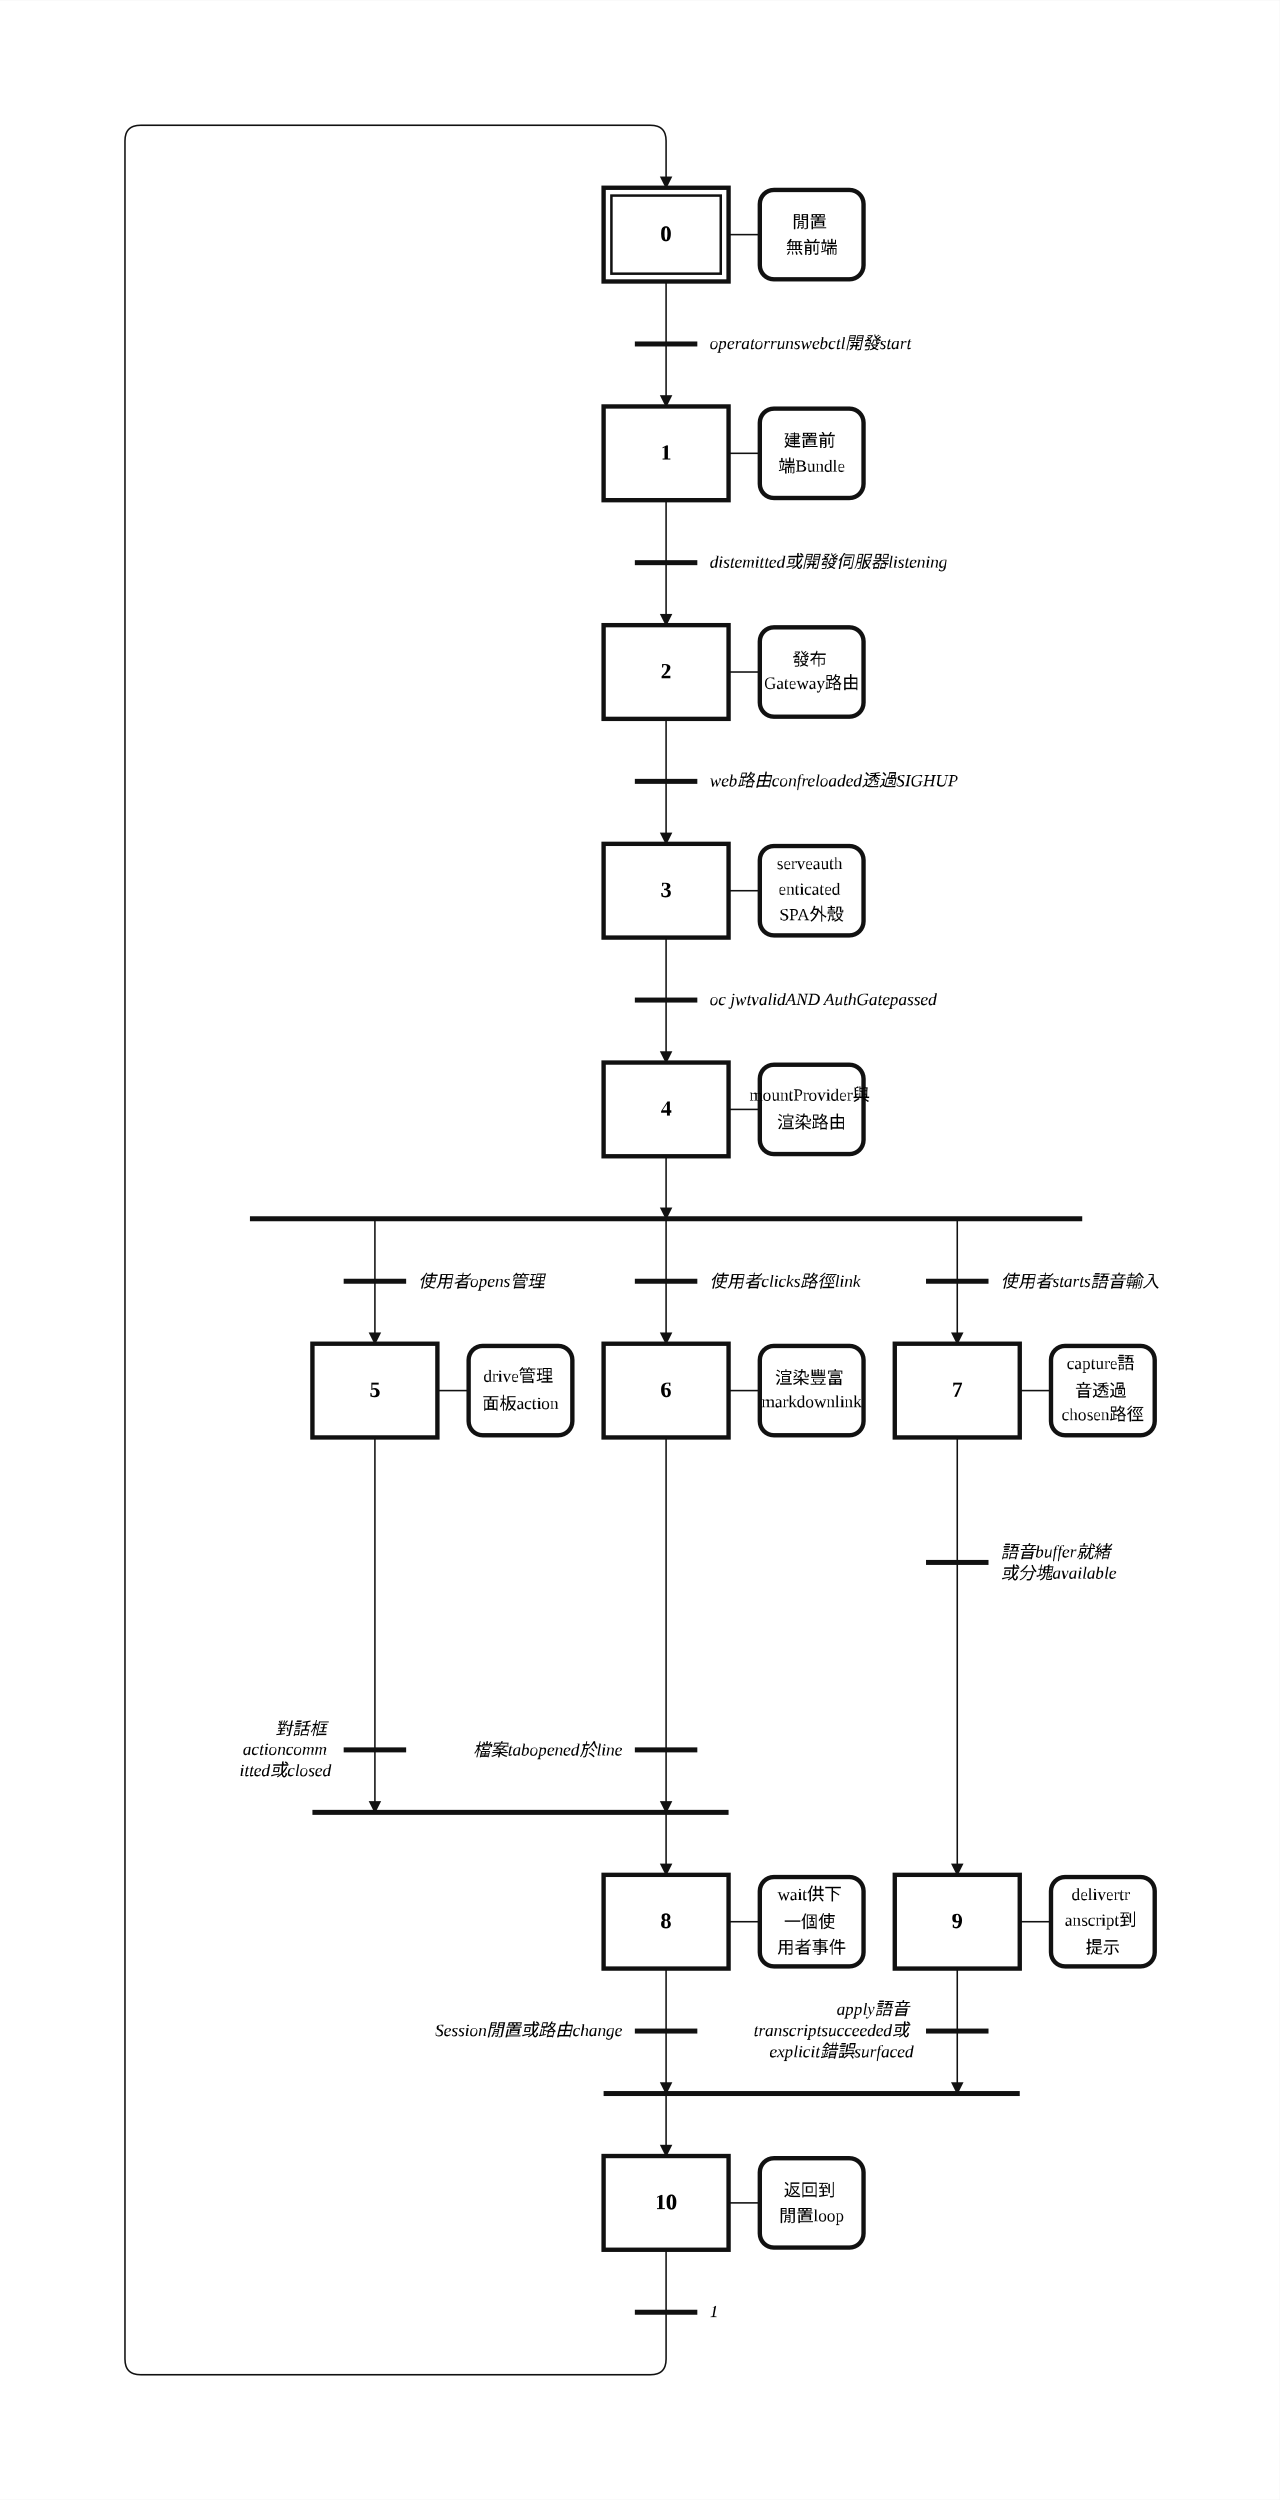
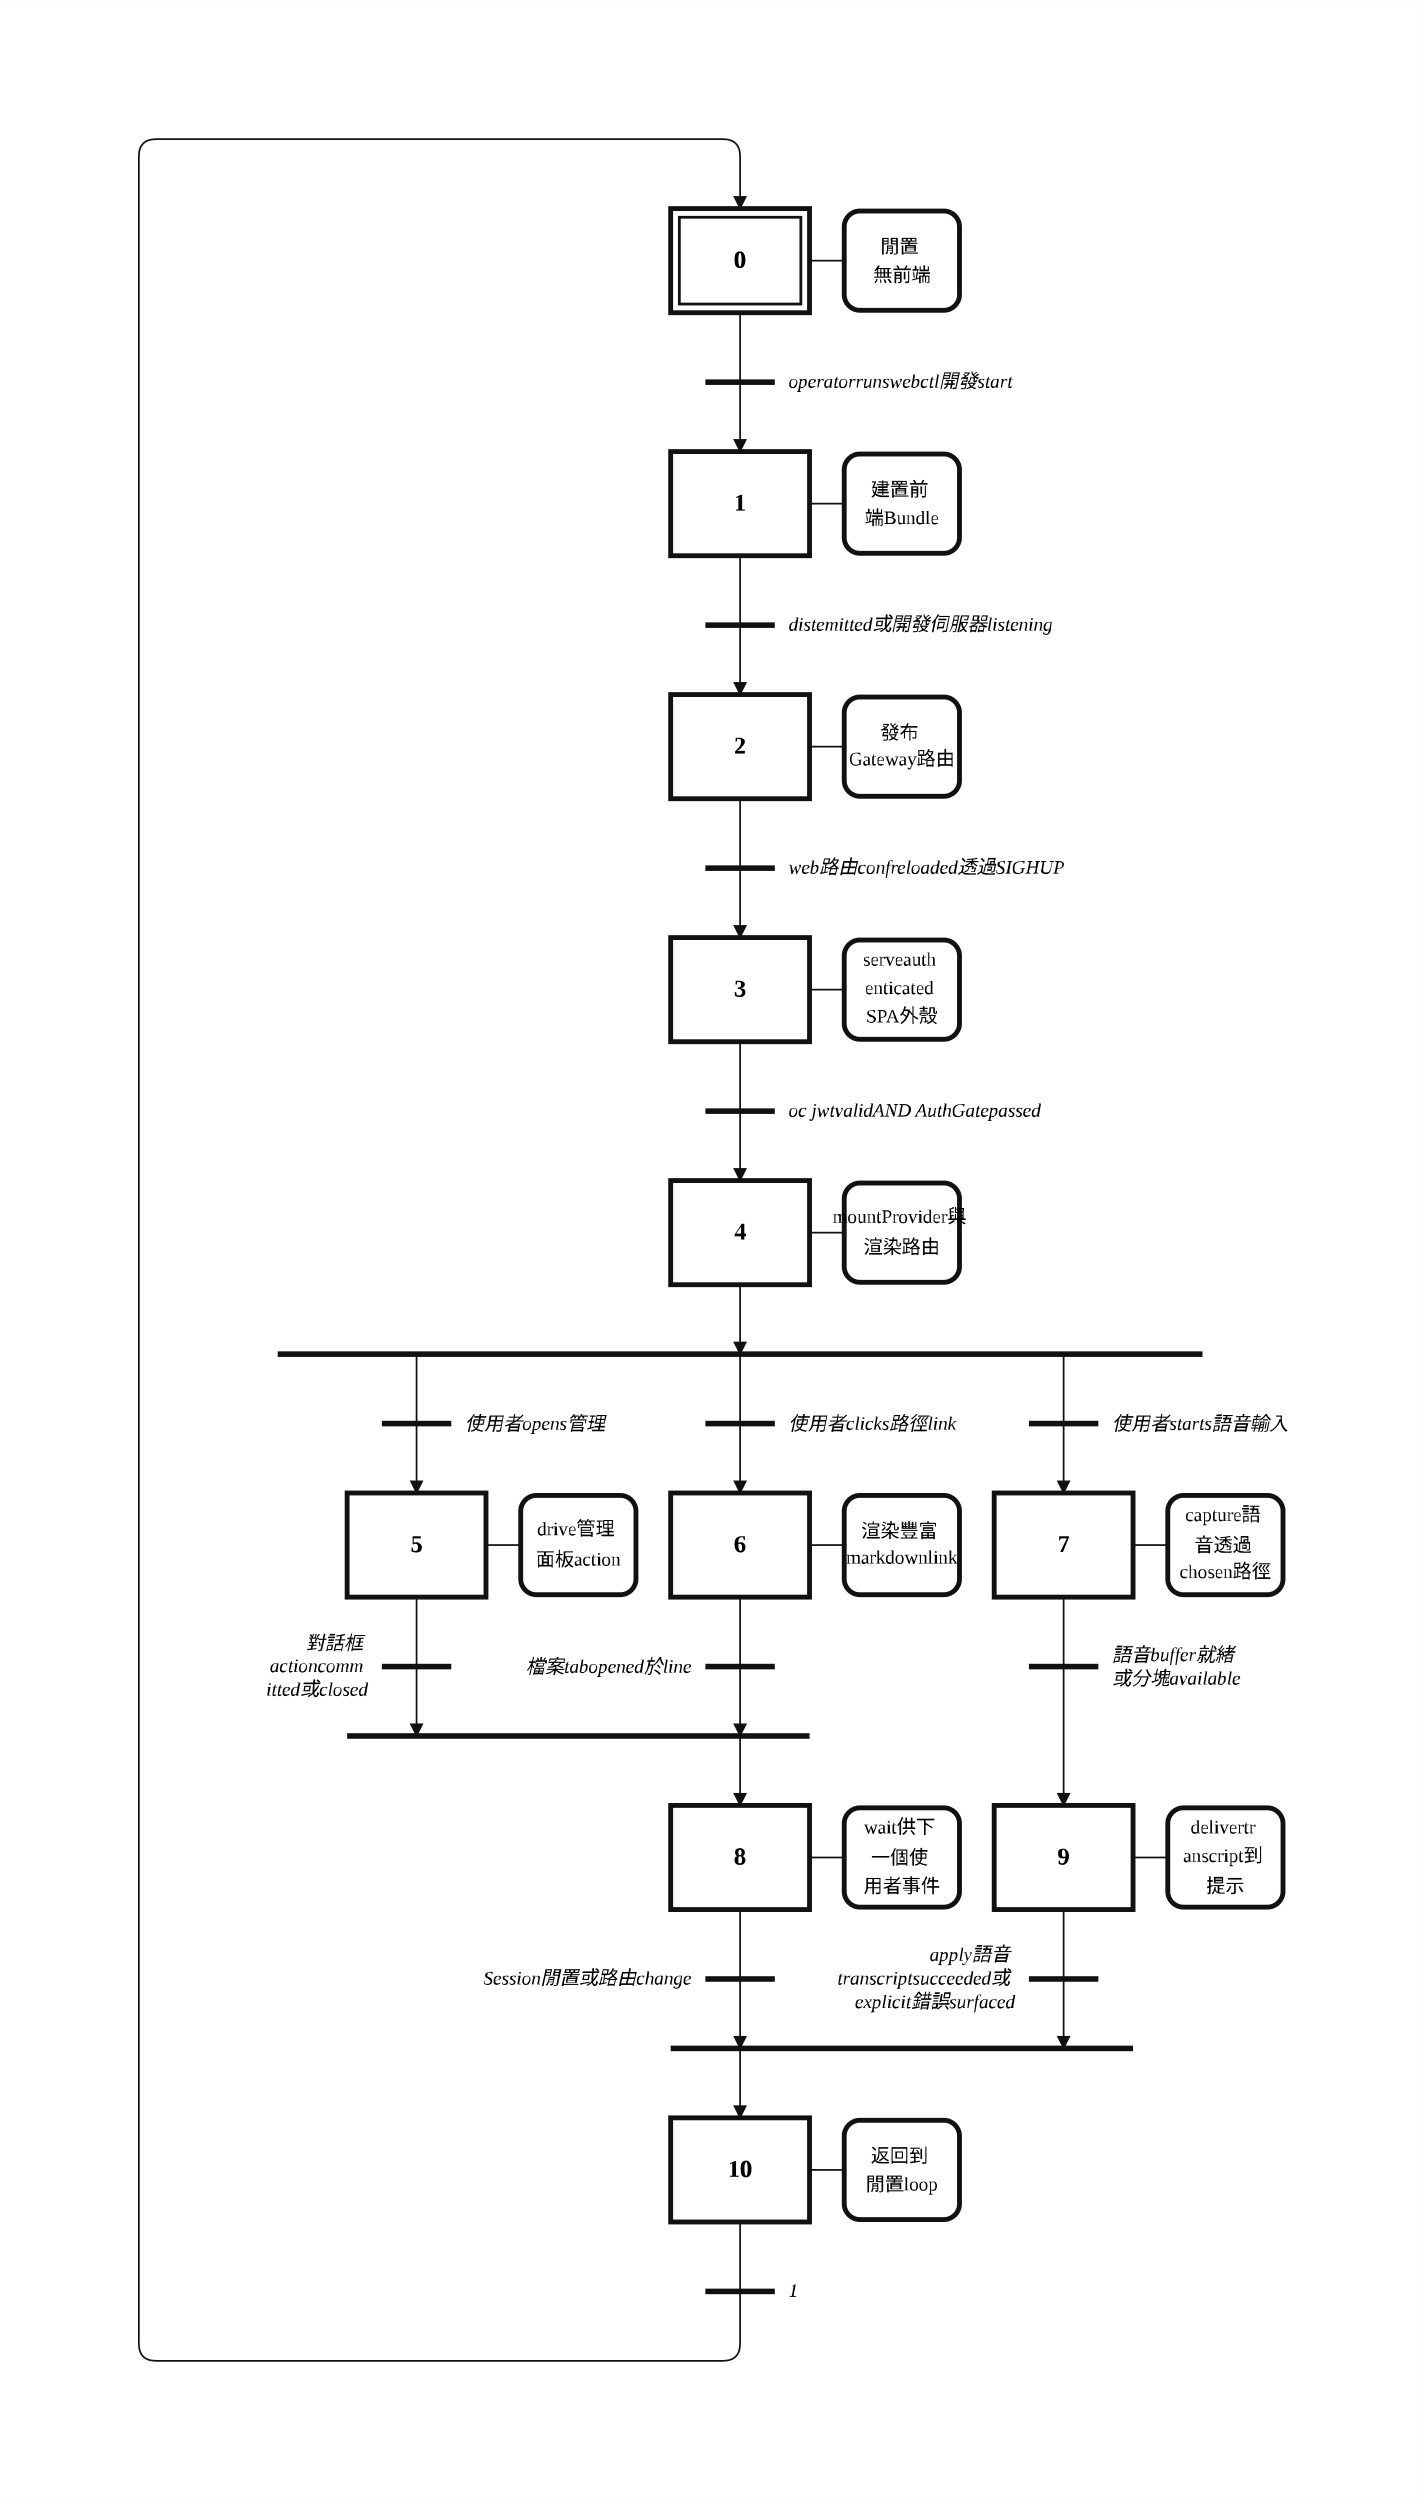
- <svg xmlns="http://www.w3.org/2000/svg" width="819" height="1600" viewBox="-2.00 -2.00 40.96 80.00" role="img">
+ <svg xmlns="http://www.w3.org/2000/svg" width="819" height="1440" viewBox="-2.00 -2.00 40.96 72.00" role="img">
  <style>
.step{fill:#fff;stroke:#111;stroke-width:.14}.step-inner{fill:none;stroke:#111;stroke-width:.08}
.action{fill:#fff;stroke:#111;stroke-width:.14}.gate{stroke:#111;stroke-width:.16}
.edge{fill:none;stroke:#111;stroke-width:.05;stroke-linecap:round;stroke-linejoin:round}.edge-arrow{marker-end:url(#arrow)}
.flyover-mask{stroke:#fff;stroke-width:.12;stroke-linecap:round}
.flyover{fill:none;stroke:#111;stroke-width:.05;stroke-linecap:round}
.junction{fill:#111;stroke:#111;stroke-width:0}.branch-junction{fill:#fff;stroke:#111;stroke-width:.08}
.assoc{stroke:#111;stroke-width:.05}.label{font:bold .7px 'Times New Roman', 'BiauKai', 'DFKai-SB', serif;text-anchor:middle;dominant-baseline:middle}
.action-label{font:.55px 'Times New Roman', 'BiauKai', 'DFKai-SB', serif;text-anchor:middle;dominant-baseline:middle}.gate-label{font:italic .55px 'Times New Roman', 'BiauKai', 'DFKai-SB', serif;text-anchor:start;dominant-baseline:middle}.gate-label-left{font:italic .55px 'Times New Roman', 'BiauKai', 'DFKai-SB', serif;text-anchor:end;dominant-baseline:middle}
</style>
  <defs>
    <marker id="arrow" markerWidth="0.4" markerHeight="0.4" refX="0.36" refY="0.2" orient="auto" markerUnits="userSpaceOnUse">
      <path d="M 0 0 L 0.4 0.2 L 0 0.4 z" fill="#111" />
    </marker>
  </defs>
-   <rect x="-2.00" y="-2.00" width="40.96" height="80.00" fill="white" />
+   <rect x="-2.00" y="-2.00" width="40.96" height="72.00" fill="white" />
  <path class="edge" d="M 19.32 7.00 L 19.32 9.00" />
  <path class="edge edge-arrow" d="M 19.32 9.00 L 19.32 11.00" />
  <path class="edge" d="M 19.32 14.00 L 19.32 16.00" />
  <path class="edge edge-arrow" d="M 19.32 16.00 L 19.32 18.00" />
  <path class="edge" d="M 19.32 21.00 L 19.32 23.00" />
  <path class="edge edge-arrow" d="M 19.32 23.00 L 19.32 25.00" />
  <path class="edge" d="M 19.32 28.00 L 19.32 30.00" />
  <path class="edge edge-arrow" d="M 19.32 30.00 L 19.32 32.00" />
  <path class="edge edge-arrow" d="M 19.32 35.00 L 19.32 37.00" />
  <path class="edge edge-arrow" d="M 10.00 37.00 L 10.00 41.00" />
  <path class="edge edge-arrow" d="M 19.32 37.00 L 19.32 41.00" />
  <path class="edge edge-arrow" d="M 28.64 37.00 L 28.64 41.00" />
-   <path class="edge edge-arrow" d="M 10.00 44.00 L 10.00 56.00" />
-   <path class="edge edge-arrow" d="M 19.32 56.00 L 19.32 58.00" />
-   <path class="edge edge-arrow" d="M 19.32 44.00 L 19.32 56.00" />
-   <path class="edge" d="M 28.64 44.00 L 28.64 48.00" />
-   <path class="edge edge-arrow" d="M 28.64 48.00 L 28.64 58.00" />
-   <path class="edge edge-arrow" d="M 19.32 61.00 L 19.32 65.00" />
-   <path class="edge edge-arrow" d="M 19.32 65.00 L 19.32 67.00" />
-   <path class="edge edge-arrow" d="M 28.64 61.00 L 28.64 65.00" />
-   <path class="edge" d="M 19.32 70.00 L 19.32 72.00" />
-   <path class="edge edge-arrow" d="M 19.32 72.00 L 19.32 73.50 Q 19.32 74.00 18.82 74.00 L 2.50 74.00 Q 2.00 74.00 2.00 73.50 L 2.00 2.50 Q 2.00 2.00 2.50 2.00 L 18.82 2.00 Q 19.32 2.00 19.32 2.50 L 19.32 4.00" />
+   <path class="edge edge-arrow" d="M 10.00 44.00 L 10.00 48.00" />
+   <path class="edge edge-arrow" d="M 19.32 48.00 L 19.32 50.00" />
+   <path class="edge edge-arrow" d="M 19.32 44.00 L 19.32 48.00" />
+   <path class="edge" d="M 28.64 44.00 L 28.64 46.00" />
+   <path class="edge edge-arrow" d="M 28.64 46.00 L 28.64 50.00" />
+   <path class="edge edge-arrow" d="M 19.32 53.00 L 19.32 57.00" />
+   <path class="edge edge-arrow" d="M 19.32 57.00 L 19.32 59.00" />
+   <path class="edge edge-arrow" d="M 28.64 53.00 L 28.64 57.00" />
+   <path class="edge" d="M 19.32 62.00 L 19.32 64.00" />
+   <path class="edge edge-arrow" d="M 19.32 64.00 L 19.32 65.50 Q 19.32 66.00 18.82 66.00 L 2.50 66.00 Q 2.00 66.00 2.00 65.50 L 2.00 2.50 Q 2.00 2.00 2.50 2.00 L 18.82 2.00 Q 19.32 2.00 19.32 2.50 L 19.32 4.00" />
  <rect class="step" x="17.32" y="4.00" width="4.00" height="3.00" />
  <rect class="step-inner" x="17.57" y="4.25" width="3.50" height="2.50" />
  <text class="label" x="19.32" y="5.50">0</text>
  <rect class="step" x="17.32" y="11.00" width="4.00" height="3.00" />
  <text class="label" x="19.32" y="12.50">1</text>
  <rect class="step" x="17.32" y="18.00" width="4.00" height="3.00" />
  <text class="label" x="19.32" y="19.50">2</text>
  <rect class="step" x="17.32" y="25.00" width="4.00" height="3.00" />
  <text class="label" x="19.32" y="26.50">3</text>
  <rect class="step" x="17.32" y="32.00" width="4.00" height="3.00" />
  <text class="label" x="19.32" y="33.50">4</text>
  <rect class="step" x="8.00" y="41.00" width="4.00" height="3.00" />
  <text class="label" x="10.00" y="42.50">5</text>
  <rect class="step" x="17.32" y="41.00" width="4.00" height="3.00" />
  <text class="label" x="19.32" y="42.50">6</text>
  <rect class="step" x="26.64" y="41.00" width="4.00" height="3.00" />
  <text class="label" x="28.64" y="42.50">7</text>
-   <rect class="step" x="17.32" y="58.00" width="4.00" height="3.00" />
-   <text class="label" x="19.32" y="59.50">8</text>
-   <rect class="step" x="26.64" y="58.00" width="4.00" height="3.00" />
-   <text class="label" x="28.64" y="59.50">9</text>
-   <rect class="step" x="17.32" y="67.00" width="4.00" height="3.00" />
-   <text class="label" x="19.32" y="68.50">10</text>
+   <rect class="step" x="17.32" y="50.00" width="4.00" height="3.00" />
+   <text class="label" x="19.32" y="51.50">8</text>
+   <rect class="step" x="26.64" y="50.00" width="4.00" height="3.00" />
+   <text class="label" x="28.64" y="51.50">9</text>
+   <rect class="step" x="17.32" y="59.00" width="4.00" height="3.00" />
+   <text class="label" x="19.32" y="60.50">10</text>
  <line class="assoc" x1="21.32" y1="5.50" x2="22.32" y2="5.50" />
  <rect class="action" x="22.32" y="4.07" width="3.32" height="2.86" rx="0.45" ry="0.45" />
  <text class="action-label" x="23.98" y="5.09">
    <tspan x="23.98" dy="0">閒置</tspan>
    <tspan x="23.98" dy="0.82">無前端</tspan>
  </text>
  <line class="assoc" x1="21.32" y1="12.50" x2="22.32" y2="12.50" />
  <rect class="action" x="22.32" y="11.07" width="3.32" height="2.86" rx="0.45" ry="0.45" />
  <text class="action-label" x="23.98" y="12.09">
    <tspan x="23.98" dy="0">建置前</tspan>
    <tspan x="23.98" dy="0.82">端Bundle</tspan>
  </text>
  <line class="assoc" x1="21.32" y1="19.50" x2="22.32" y2="19.50" />
  <rect class="action" x="22.32" y="18.07" width="3.32" height="2.86" rx="0.45" ry="0.45" />
  <text class="action-label" x="23.98" y="19.09">
    <tspan x="23.98" dy="0">發布</tspan>
    <tspan x="23.98" dy="0.82">Gateway路由</tspan>
  </text>
  <line class="assoc" x1="21.32" y1="26.50" x2="22.32" y2="26.50" />
  <rect class="action" x="22.32" y="25.07" width="3.32" height="2.86" rx="0.45" ry="0.45" />
  <text class="action-label" x="23.98" y="25.68">
    <tspan x="23.98" dy="0">serveauth</tspan>
    <tspan x="23.98" dy="0.82">enticated</tspan>
    <tspan x="23.98" dy="0.82">SPA外殼</tspan>
  </text>
  <line class="assoc" x1="21.32" y1="33.50" x2="22.32" y2="33.50" />
  <rect class="action" x="22.32" y="32.07" width="3.32" height="2.86" rx="0.45" ry="0.45" />
  <text class="action-label" x="23.98" y="33.09">
    <tspan x="23.98" dy="0">mountProvider與</tspan>
    <tspan x="23.98" dy="0.82">渲染路由</tspan>
  </text>
  <line class="assoc" x1="12.00" y1="42.50" x2="13.00" y2="42.50" />
  <rect class="action" x="13.00" y="41.07" width="3.32" height="2.86" rx="0.45" ry="0.45" />
  <text class="action-label" x="14.66" y="42.09">
    <tspan x="14.66" dy="0">drive管理</tspan>
    <tspan x="14.66" dy="0.82">面板action</tspan>
  </text>
  <line class="assoc" x1="21.32" y1="42.50" x2="22.32" y2="42.50" />
  <rect class="action" x="22.32" y="41.07" width="3.32" height="2.86" rx="0.45" ry="0.45" />
  <text class="action-label" x="23.98" y="42.09">
    <tspan x="23.98" dy="0">渲染豐富</tspan>
    <tspan x="23.98" dy="0.82">markdownlink</tspan>
  </text>
  <line class="assoc" x1="30.64" y1="42.50" x2="31.64" y2="42.50" />
  <rect class="action" x="31.64" y="41.07" width="3.32" height="2.86" rx="0.45" ry="0.45" />
  <text class="action-label" x="33.30" y="41.68">
    <tspan x="33.30" dy="0">capture語</tspan>
    <tspan x="33.30" dy="0.82">音透過</tspan>
    <tspan x="33.30" dy="0.82">chosen路徑</tspan>
  </text>
-   <line class="assoc" x1="21.32" y1="59.50" x2="22.32" y2="59.50" />
-   <rect class="action" x="22.32" y="58.07" width="3.32" height="2.86" rx="0.45" ry="0.45" />
-   <text class="action-label" x="23.98" y="58.68">
+   <line class="assoc" x1="21.32" y1="51.50" x2="22.32" y2="51.50" />
+   <rect class="action" x="22.32" y="50.07" width="3.32" height="2.86" rx="0.45" ry="0.45" />
+   <text class="action-label" x="23.98" y="50.68">
    <tspan x="23.98" dy="0">wait供下</tspan>
    <tspan x="23.98" dy="0.82">一個使</tspan>
    <tspan x="23.98" dy="0.82">用者事件</tspan>
  </text>
-   <line class="assoc" x1="30.64" y1="59.50" x2="31.64" y2="59.50" />
-   <rect class="action" x="31.64" y="58.07" width="3.32" height="2.86" rx="0.45" ry="0.45" />
-   <text class="action-label" x="33.30" y="58.68">
+   <line class="assoc" x1="30.64" y1="51.50" x2="31.64" y2="51.50" />
+   <rect class="action" x="31.64" y="50.07" width="3.32" height="2.86" rx="0.45" ry="0.45" />
+   <text class="action-label" x="33.30" y="50.68">
    <tspan x="33.30" dy="0">delivertr</tspan>
    <tspan x="33.30" dy="0.82">anscript到</tspan>
    <tspan x="33.30" dy="0.82">提示</tspan>
  </text>
-   <line class="assoc" x1="21.32" y1="68.50" x2="22.32" y2="68.50" />
-   <rect class="action" x="22.32" y="67.07" width="3.32" height="2.86" rx="0.45" ry="0.45" />
-   <text class="action-label" x="23.98" y="68.09">
+   <line class="assoc" x1="21.32" y1="60.50" x2="22.32" y2="60.50" />
+   <rect class="action" x="22.32" y="59.07" width="3.32" height="2.86" rx="0.45" ry="0.45" />
+   <text class="action-label" x="23.98" y="60.09">
    <tspan x="23.98" dy="0">返回到</tspan>
    <tspan x="23.98" dy="0.82">閒置loop</tspan>
  </text>
  <line class="gate" x1="18.32" y1="9.00" x2="20.32" y2="9.00" />
  <text class="gate-label" x="20.72" y="9.00">
    <tspan x="20.72" dy="0">operatorrunswebctl開發start</tspan>
  </text>
  <line class="gate" x1="18.32" y1="16.00" x2="20.32" y2="16.00" />
  <text class="gate-label" x="20.72" y="16.00">
    <tspan x="20.72" dy="0">distemitted或開發伺服器listening</tspan>
  </text>
  <line class="gate" x1="18.32" y1="23.00" x2="20.32" y2="23.00" />
  <text class="gate-label" x="20.72" y="23.00">
    <tspan x="20.72" dy="0">web路由confreloaded透過SIGHUP</tspan>
  </text>
  <line class="gate" x1="18.32" y1="30.00" x2="20.32" y2="30.00" />
  <text class="gate-label" x="20.72" y="30.00">
    <tspan x="20.72" dy="0">oc jwtvalidAND AuthGatepassed</tspan>
  </text>
  <line class="gate" x1="6.00" y1="37.00" x2="32.64" y2="37.00" />
-   <line class="gate" x1="8.00" y1="56.00" x2="21.32" y2="56.00" />
-   <line class="gate" x1="27.64" y1="48.00" x2="29.64" y2="48.00" />
-   <text class="gate-label" x="30.04" y="47.66">
+   <line class="gate" x1="8.00" y1="48.00" x2="21.32" y2="48.00" />
+   <line class="gate" x1="27.64" y1="46.00" x2="29.64" y2="46.00" />
+   <text class="gate-label" x="30.04" y="45.66">
    <tspan x="30.04" dy="0">語音buffer就緒</tspan>
    <tspan x="30.04" dy="0.68">或分塊available</tspan>
  </text>
-   <line class="gate" x1="17.32" y1="65.00" x2="30.64" y2="65.00" />
-   <line class="gate" x1="18.32" y1="72.00" x2="20.32" y2="72.00" />
-   <text class="gate-label" x="20.72" y="72.00">
+   <line class="gate" x1="17.32" y1="57.00" x2="30.64" y2="57.00" />
+   <line class="gate" x1="18.32" y1="64.00" x2="20.32" y2="64.00" />
+   <text class="gate-label" x="20.72" y="64.00">
    <tspan x="20.72" dy="0">1</tspan>
  </text>
  <line class="gate" x1="9.00" y1="39.00" x2="11.00" y2="39.00" />
  <text class="gate-label" x="11.40" y="39.00">
    <tspan x="11.40" dy="0">使用者opens管理</tspan>
  </text>
  <line class="gate" x1="18.32" y1="39.00" x2="20.32" y2="39.00" />
  <text class="gate-label" x="20.72" y="39.00">
    <tspan x="20.72" dy="0">使用者clicks路徑link</tspan>
  </text>
  <line class="gate" x1="27.64" y1="39.00" x2="29.64" y2="39.00" />
  <text class="gate-label" x="30.04" y="39.00">
    <tspan x="30.04" dy="0">使用者starts語音輸入</tspan>
  </text>
-   <line class="gate" x1="9.00" y1="54.00" x2="11.00" y2="54.00" />
-   <text class="gate-label-left" x="8.60" y="53.32">
+   <line class="gate" x1="9.00" y1="46.00" x2="11.00" y2="46.00" />
+   <text class="gate-label-left" x="8.60" y="45.32">
    <tspan x="8.60" dy="0">對話框</tspan>
    <tspan x="8.60" dy="0.68">actioncomm</tspan>
    <tspan x="8.60" dy="0.68">itted或closed</tspan>
  </text>
-   <line class="gate" x1="18.32" y1="54.00" x2="20.32" y2="54.00" />
-   <text class="gate-label-left" x="17.92" y="54.00">
+   <line class="gate" x1="18.32" y1="46.00" x2="20.32" y2="46.00" />
+   <text class="gate-label-left" x="17.92" y="46.00">
    <tspan x="17.92" dy="0">檔案tabopened於line</tspan>
  </text>
-   <line class="gate" x1="18.32" y1="63.00" x2="20.32" y2="63.00" />
-   <text class="gate-label-left" x="17.92" y="63.00">
+   <line class="gate" x1="18.32" y1="55.00" x2="20.32" y2="55.00" />
+   <text class="gate-label-left" x="17.92" y="55.00">
    <tspan x="17.92" dy="0">Session閒置或路由change</tspan>
  </text>
-   <line class="gate" x1="27.64" y1="63.00" x2="29.64" y2="63.00" />
-   <text class="gate-label-left" x="27.24" y="62.32">
+   <line class="gate" x1="27.64" y1="55.00" x2="29.64" y2="55.00" />
+   <text class="gate-label-left" x="27.24" y="54.32">
    <tspan x="27.24" dy="0">apply語音</tspan>
    <tspan x="27.24" dy="0.68">transcriptsucceeded或</tspan>
    <tspan x="27.24" dy="0.68">explicit錯誤surfaced</tspan>
  </text>
</svg>
